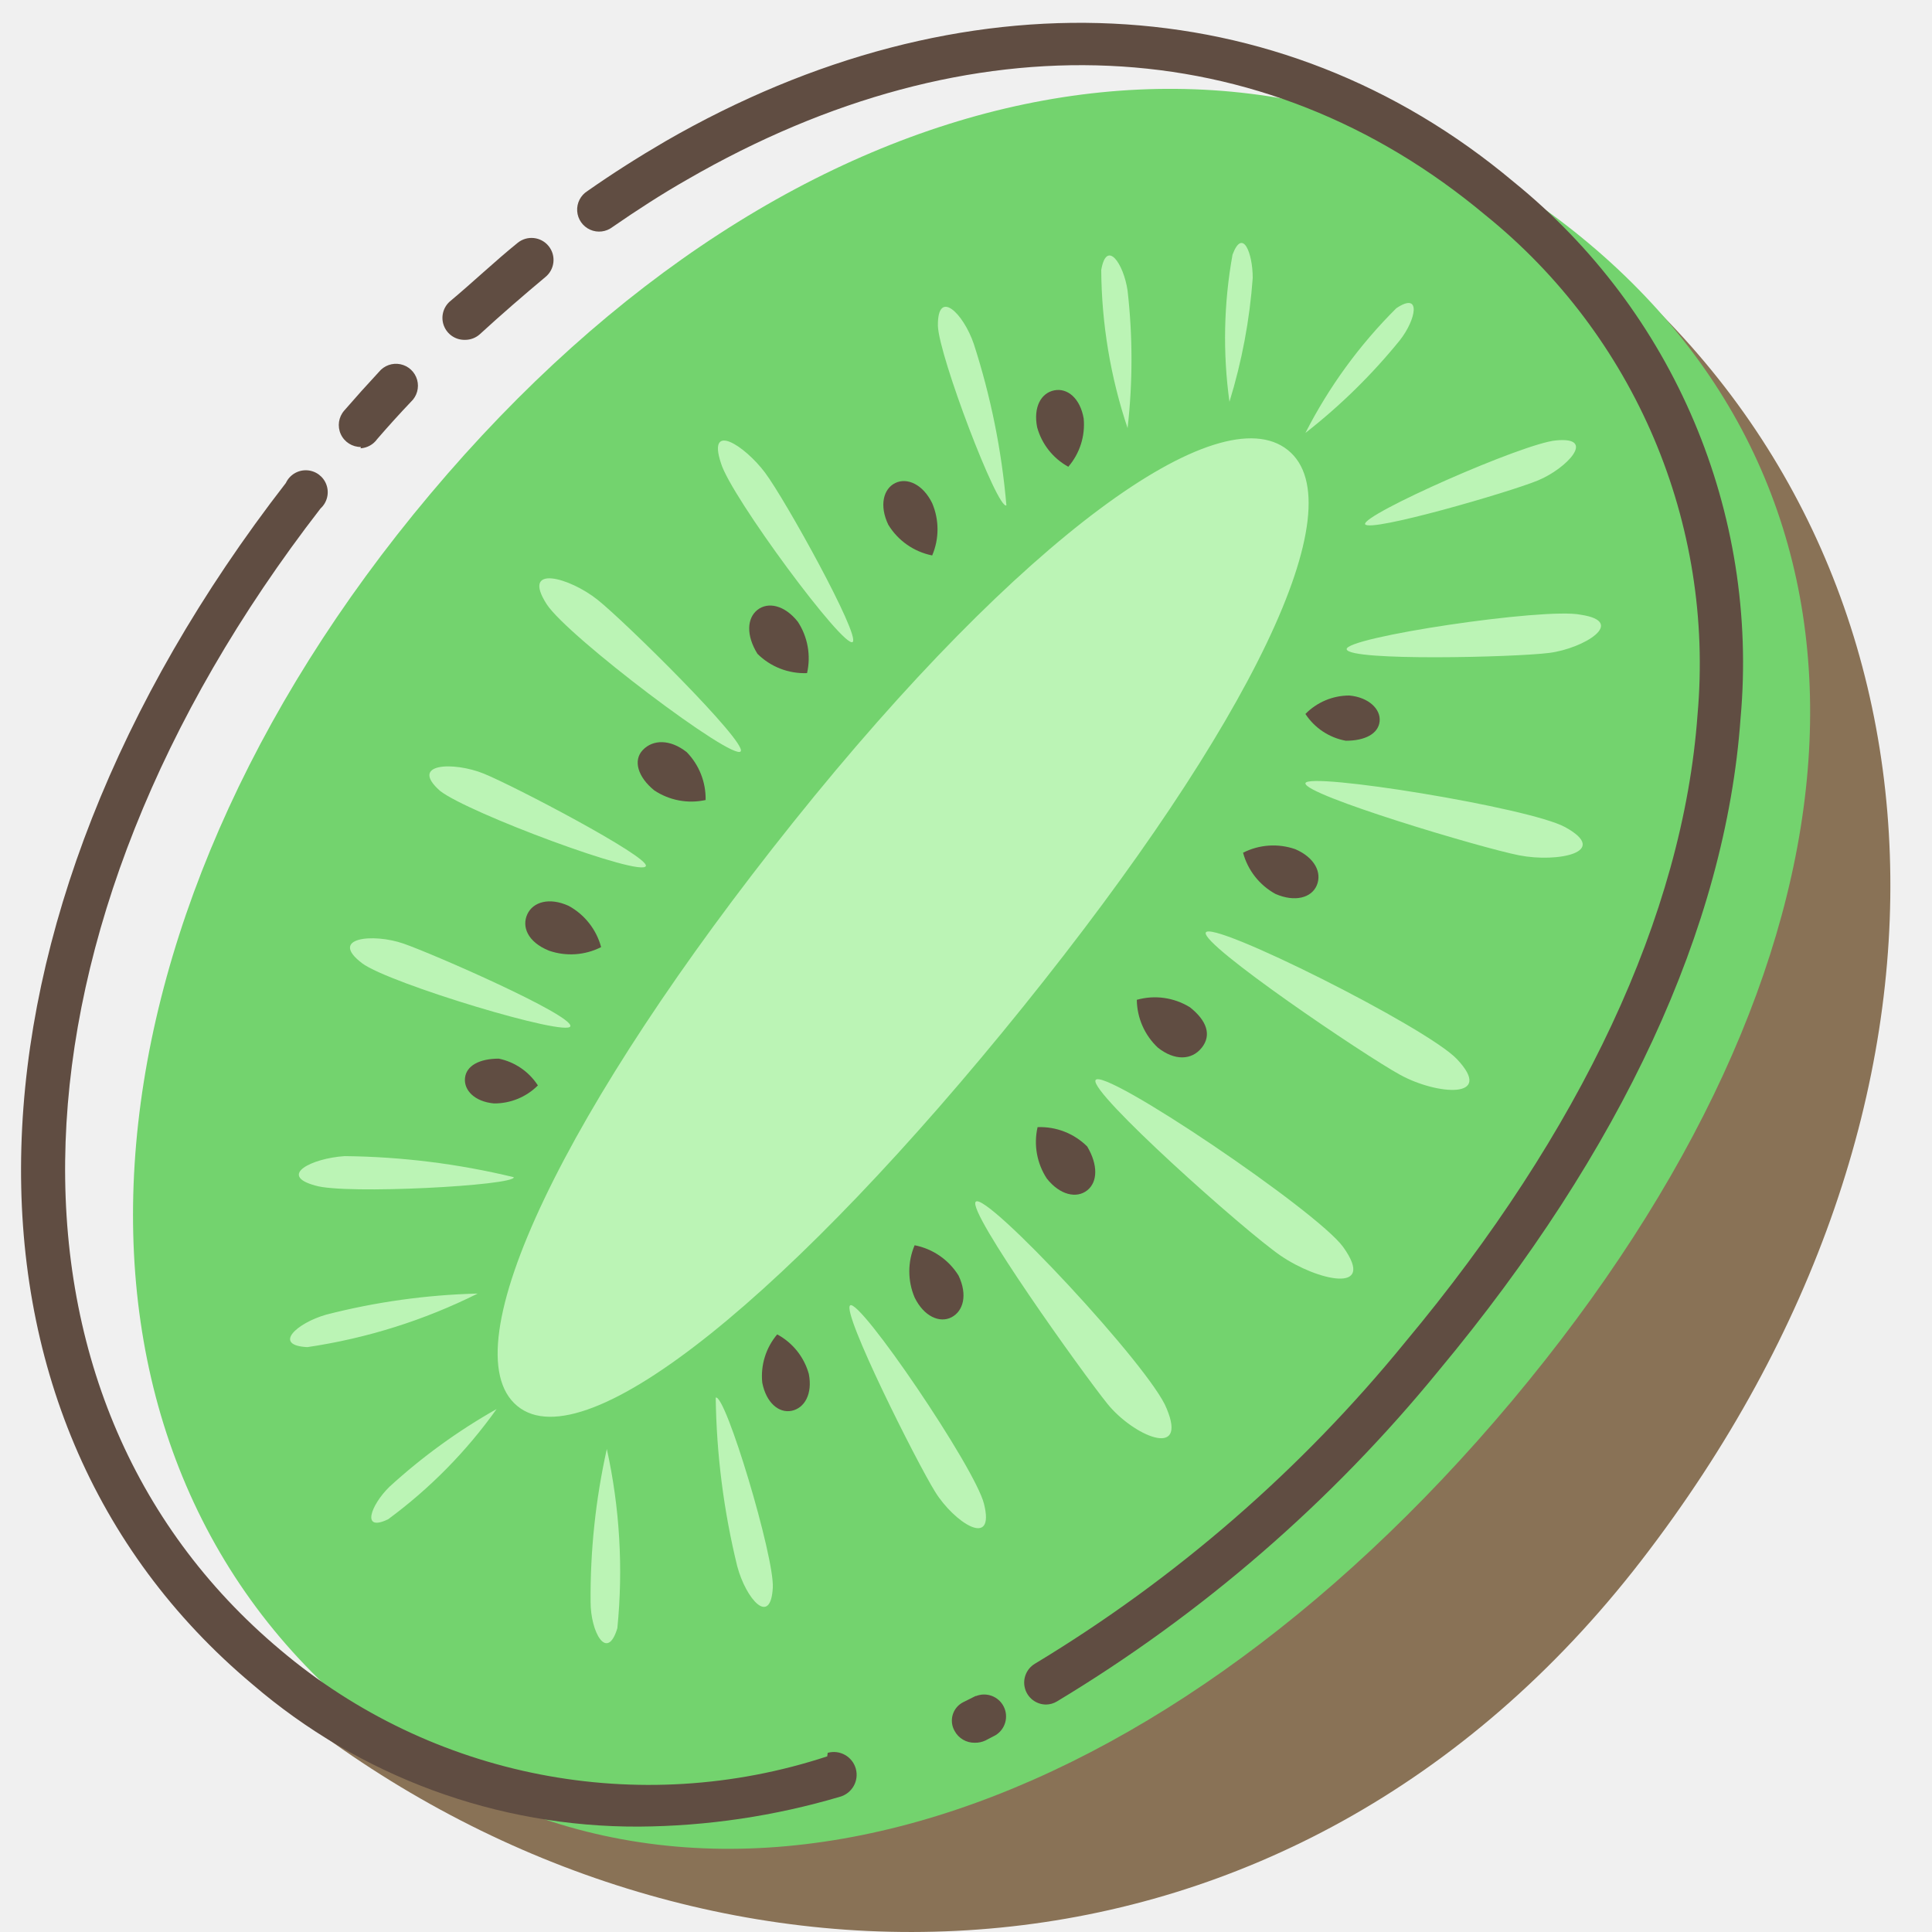
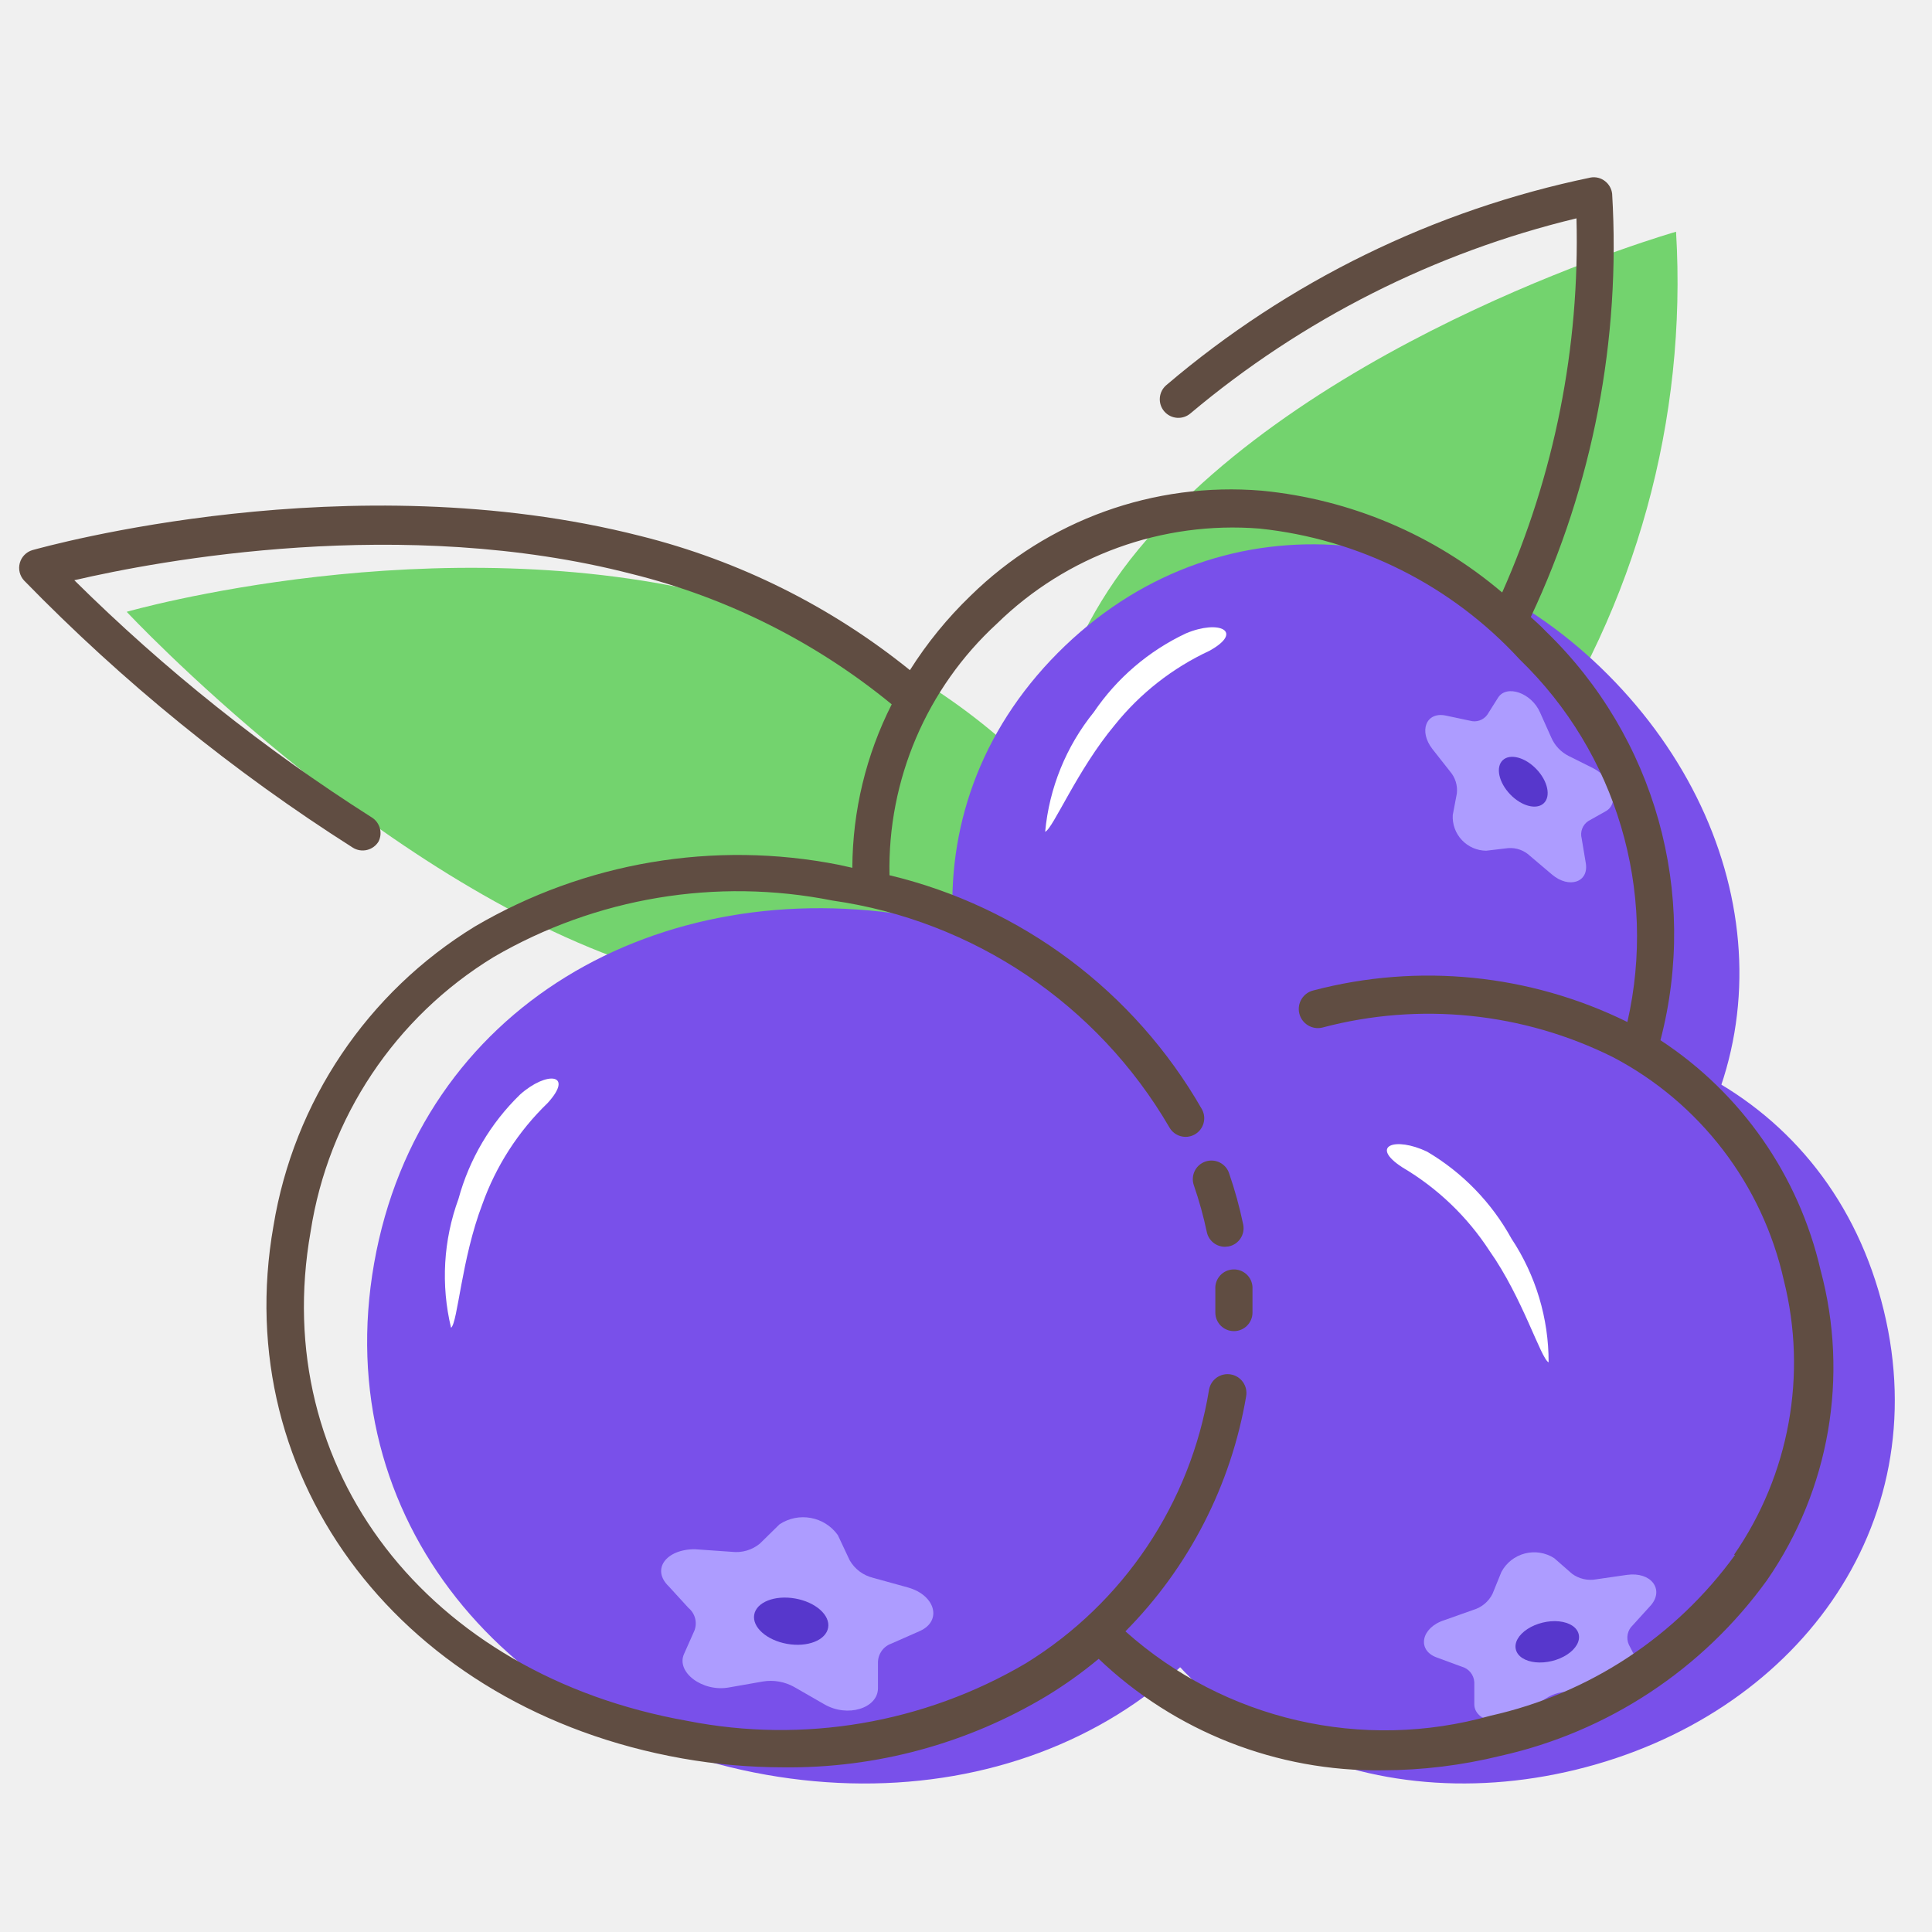
- <svg xmlns="http://www.w3.org/2000/svg" t="1680081532514" class="icon" viewBox="0 0 1024 1024" version="1.1" p-id="4130" width="1000" height="1000">
-   <path d="M171.754 920.2c211.315 153.599 511.998 148.014 698.179-93.091s171.287-527.358-18.618-687.473z" fill="#897256" p-id="4131" />
-   <path d="M801.279 742.63C608.349 972.563 360.495 1051.457 188.51 907.632S34.911 491.518 228.074 261.817s442.18-276.944 613.932-132.887S994.442 511.998 801.279 742.63z" fill="#73D36E" p-id="4132" />
-   <path d="M682.588 238.544c-36.538-29.324-141.498 46.545-262.05 197.119s-182.923 279.272-146.385 309.526 147.548-61.905 268.101-211.548 176.872-265.773 140.334-295.097zM580.654 572.507c-3.258 6.516 79.127 80.058 98.21 93.091s51.2 20.713 33.047-4.655c-13.731-19.084-127.534-95.883-131.258-88.436zM517.12 636.972c-4.422 5.353 56.32 90.298 69.818 107.054s42.822 29.789 31.418 2.56c-8.145-21.411-96.116-115.665-101.236-109.614zM450.56 691.895c-4.422 3.956 35.142 82.851 45.149 98.909s31.883 30.487 25.833 6.284c-4.655-19.084-66.094-109.381-70.982-105.192zM379.346 740.768a398.195 398.195 0 0 0 11.404 89.367c4.655 17.454 17.687 32.116 18.851 11.404 0.931-16.291-25.134-103.098-30.254-100.77zM321.63 767.997a360.028 360.028 0 0 0-8.611 80.989c0 16.291 8.844 31.883 14.196 13.964a302.544 302.544 0 0 0-5.585-94.952zM167.1 628.361c15.593 4.887 106.123 0 105.192-4.422a398.66 398.66 0 0 0-89.6-11.171c-17.687 1.164-35.374 10.24-15.593 15.593zM253.208 685.612a358.398 358.398 0 0 0-80.291 11.171c-15.593 4.422-28.625 16.291-10.007 17.222a300.217 300.217 0 0 0 90.298-28.393zM205.732 805.233a259.49 259.49 0 0 0 57.483-58.414 309.759 309.759 0 0 0-56.785 41.193c-10.007 9.775-15.127 24.204-0.698 17.222zM741.934 180.363c8.611-10.938 11.636-26.065-1.862-16.989a259.49 259.49 0 0 0-48.174 66.094 309.759 309.759 0 0 0 50.036-49.105zM192.001 510.601c14.429 10.705 109.381 39.331 110.312 33.28s-72.378-38.167-88.436-43.753-40.029-3.258-21.876 10.473zM342.343 458.936c1.164-5.12-69.818-42.356-85.876-48.873s-39.796-5.585-23.273 9.076c14.662 11.636 107.752 46.313 109.149 39.796zM392.611 398.195c3.025-5.12-60.974-68.422-75.869-80.291s-40.727-19.084-26.996 2.327c10.938 16.989 99.374 83.781 102.865 77.963zM451.957 340.246c3.956-3.724-35.84-75.636-46.545-89.832s-30.72-27.229-23.273-4.887c5.12 17.454 65.396 98.909 69.818 94.72zM533.411 267.868a384.929 384.929 0 0 0-17.222-85.411c-5.585-16.524-19.316-29.789-19.084-9.775 0.465 15.825 31.651 97.745 36.305 95.185zM597.643 226.908a321.395 321.395 0 0 0 0-72.843c-2.095-14.429-11.171-27.462-13.964-10.938a269.264 269.264 0 0 0 13.964 83.781zM651.636 212.945a295.33 295.33 0 0 0 12.334-65.629c0-13.265-5.353-26.764-10.705-12.334A247.388 247.388 0 0 0 651.636 212.945zM639.069 494.311c-2.327 6.516 83.549 64.698 103.098 75.403s50.269 13.033 30.022-8.378c-15.825-16.756-130.559-74.24-133.119-67.025zM829.671 438.456c-18.851-10.473-137.541-29.556-137.774-23.273s93.091 34.211 113.338 38.167 48.407-1.629 24.436-14.894zM837.817 325.817c-19.084-3.956-125.905 12.102-124.043 18.385s88.901 4.189 107.287 1.862 41.425-16.524 16.756-20.247zM723.548 277.875c2.56 4.422 76.567-16.989 91.694-23.273s31.185-23.273 9.542-21.178c-17.222 1.396-103.33 39.563-101.236 44.451z" fill="#BBF4B5" p-id="4133" />
-   <path d="M686.545 450.093a35.374 35.374 0 0 0-27.694 1.862 35.374 35.374 0 0 0 17.222 21.876c10.24 4.422 19.084 2.095 21.876-4.655s-1.164-14.662-11.404-19.084zM602.531 529.918a35.374 35.374 0 0 0 11.171 25.367c8.844 6.982 17.92 6.749 23.273 0s2.56-14.429-6.284-21.411a35.374 35.374 0 0 0-28.16-3.956zM549.934 597.408a35.374 35.374 0 0 0 4.887 27.229c6.982 8.844 15.825 10.705 21.411 6.284s5.818-13.498 0-23.273a35.374 35.374 0 0 0-26.298-10.24zM484.771 660.012a35.374 35.374 0 0 0 0 27.694c4.887 10.007 13.265 13.731 19.549 10.473s8.611-11.869 3.724-22.109a35.374 35.374 0 0 0-23.273-16.058zM411.928 707.255a34.211 34.211 0 0 0-7.913 25.6c2.095 10.705 8.844 16.291 15.593 14.894s11.171-8.844 9.076-19.549a34.211 34.211 0 0 0-16.756-20.945zM715.17 368.638a32.582 32.582 0 0 0-23.273 9.775 32.582 32.582 0 0 0 21.411 14.196c10.24 0 17.222-3.724 17.92-10.24s-5.818-12.8-16.058-13.731zM301.383 480.114c-10.24-4.655-18.851-2.095-21.876 4.422s0 14.662 11.404 19.316a35.374 35.374 0 0 0 27.694-1.862 35.374 35.374 0 0 0-17.222-21.876zM363.986 398.66c-8.844-6.982-17.92-6.749-23.273-1.164s-2.56 14.429 6.051 21.411a35.374 35.374 0 0 0 27.229 5.12 35.374 35.374 0 0 0-10.007-25.367zM427.753 356.769a35.374 35.374 0 0 0-4.887-27.229c-6.982-8.844-15.825-10.705-21.411-6.284s-6.051 13.498 0 23.273a35.374 35.374 0 0 0 26.298 10.24zM494.08 266.704c-4.887-10.007-13.265-13.731-19.549-10.705s-8.611 11.869-3.724 22.109a35.374 35.374 0 0 0 23.273 16.291 35.374 35.374 0 0 0 0-27.694zM566.225 247.388a34.211 34.211 0 0 0 8.145-25.6c-1.862-10.705-8.611-16.291-15.593-14.894s-11.171 8.844-9.076 19.549a34.211 34.211 0 0 0 16.524 20.945zM264.379 561.103c-10.24 0-17.222 3.724-17.92 10.24s5.12 12.567 15.36 13.498a32.582 32.582 0 0 0 23.273-9.542 32.582 32.582 0 0 0-20.713-14.196zM246.459 180.13a11.636 11.636 0 0 0 7.913-3.025c11.404-10.473 23.273-20.713 34.676-30.254a11.636 11.636 0 1 0-14.662-18.153c-12.102 9.775-23.273 20.48-36.073 31.185a11.636 11.636 0 0 0 7.913 20.247zM191.07 237.614a11.636 11.636 0 0 0 8.844-4.887q8.844-10.24 17.92-19.782a11.636 11.636 0 1 0-16.989-15.825q-9.309 10.007-18.385 20.48a11.636 11.636 0 0 0 8.844 19.316z" fill="#604D42" p-id="4134" />
-   <path d="M438.458 930.905a302.544 302.544 0 0 1-289.744-56.32c-159.883-134.05-151.039-382.602 21.178-605.088a11.636 11.636 0 1 0-18.385-13.498c-180.363 232.726-187.577 494.311-17.687 636.739a312.319 312.319 0 0 0 204.799 75.403 384.464 384.464 0 0 0 106.589-15.825 11.636 11.636 0 1 0-6.516-23.273zM517.353 898.789l-6.982 3.491a10.938 10.938 0 0 0-4.422 15.127 11.869 11.869 0 0 0 10.705 6.284 12.8 12.8 0 0 0 5.585-1.164l5.353-2.793a11.636 11.636 0 0 0-10.473-20.713zM802.21 96.349C677.934-7.913 509.905-15.825 352.583 74.938c-13.964 8.145-27.927 16.989-41.193 26.298a11.636 11.636 0 1 0 13.265 19.084c12.8-8.844 26.065-17.454 39.563-25.134C514.793 8.145 669.09 15.127 787.315 114.036a305.57 305.57 0 0 1 112.407 264.842c-7.68 106.123-61.905 221.09-154.996 332.566a759.386 759.386 0 0 1-196.188 170.356 11.636 11.636 0 0 0 5.818 21.644 11.404 11.404 0 0 0 5.818-1.629 782.193 782.193 0 0 0 202.472-175.476c96.814-116.363 151.97-234.821 159.883-345.599a327.911 327.911 0 0 0-120.319-284.391z" fill="#604D42" p-id="4135" />
+ <svg xmlns="http://www.w3.org/2000/svg" t="1680085284022" class="icon" viewBox="0 0 1210 1024" version="1.1" p-id="8850" width="1000" height="1000">
+   <path d="M660.864 567.552s-59.338-181.737 52.124-316.47 336.715-198.957 336.715-198.957a532.414 532.414 0 0 1-91.45 331.363c-109.834 155.21-297.389 184.064-297.389 184.064z" fill="#73D36E" p-id="8851" />
+   <path d="M698.095 454.925S564.526 565.923 400.241 511.937 79.35 290.175 79.35 290.175s193.372-55.615 374.645-8.843S698.095 454.925 698.095 454.925z" fill="#73D36E" p-id="8852" />
+   <path d="M1179.781 727.648c33.043 135.663-55.615 254.107-192.442 287.615s-270.163-31.182-302.508-166.845 55.615-254.107 192.442-287.615 269.232 29.785 302.508 166.845z" fill="#7950EA" p-id="8853" />
+   <path d="M973.378 882.858l11.17 9.773a19.547 19.547 0 0 0 15.125 3.49l19.314-2.792c15.125-2.094 23.27 9.075 15.125 18.849l-11.402 12.566a10.704 10.704 0 0 0-2.56 12.333l6.283 12.1c4.887 9.541-8.61 21.176-23.27 19.547l-18.383-2.094a26.062 26.062 0 0 0-16.754 4.189l-15.358 10.239c-12.1 7.912-29.32 3.956-29.32-6.748v-13.729a10.704 10.704 0 0 0-7.912-9.773l-15.823-5.817c-12.333-4.654-9.541-18.616 4.887-23.27l18.383-6.516a19.547 19.547 0 0 0 11.868-10.006l5.585-13.729a23.27 23.27 0 0 1 33.043-8.61z" fill="#AD9CFF" p-id="8854" />
+   <path d="M949.37 940.049a12.333 20.245 76.32 1 0 39.341-9.576 12.333 20.245 76.32 1 0-39.341 9.576Z" fill="#5737CC" p-id="8855" />
+   <path d="M667.146 311.351C767.905 215.246 914.505 232.698 1011.54 334.155s107.739 247.591 7.214 344.859S771.395 757.899 674.826 656.21s-109.368-247.591-7.679-344.859z" fill="#7950EA" p-id="8856" />
+   <path d="M909.851 417.461l2.56-13.497a17.918 17.918 0 0 0-4.189-13.729l-11.17-14.195c-8.61-11.17-3.956-23.27 8.144-20.943l15.358 3.258a10.006 10.006 0 0 0 10.937-3.723l6.748-10.704c5.352-8.377 20.943-3.025 26.295 9.308l6.981 15.591a23.27 23.27 0 0 0 10.937 11.635l15.358 7.679c12.1 6.05 16.754 21.641 8.144 26.76l-11.17 6.283a10.006 10.006 0 0 0-4.189 10.937l2.56 15.358c2.094 12.1-10.471 16.289-21.176 7.214l-13.729-11.635a17.918 17.918 0 0 0-13.729-4.887l-13.729 1.629a21.176 21.176 0 0 1-20.943-22.339z" fill="#AD9CFF" p-id="8857" />
+   <path d="M945.773 404.463a18.616 11.402 46.29 1 0 16.484-15.758 18.616 11.402 46.29 1 0-16.484 15.758Z" fill="#5737CC" p-id="8858" />
+   <path d="M819.797 801.646C791.175 961.975 641.55 1047.143 479.824 1018.521S205.938 858.657 234.327 698.095s178.48-245.264 340.205-216.875 273.886 158.468 245.264 320.426z" fill="#7950EA" p-id="8859" />
+   <path d="M524.735 868.431l7.446 15.823a23.27 23.27 0 0 0 14.66 10.937l21.874 6.05c17.22 4.887 21.408 20.943 7.446 27.226l-17.918 7.912a12.566 12.566 0 0 0-8.377 11.868v16.056c0 12.566-19.081 18.616-33.741 10.006l-18.616-10.704a30.251 30.251 0 0 0-19.779-3.49l-21.176 3.723c-16.522 3.025-33.276-9.541-28.157-20.943l6.516-14.66a12.566 12.566 0 0 0-3.723-14.195L418.857 900.543c-11.17-10.704-1.629-23.27 16.289-23.27l23.27 1.629a23.27 23.27 0 0 0 17.452-5.119l12.333-12.1a26.76 26.76 0 0 1 36.534 6.748z" fill="#AD9CFF" p-id="8860" />
+   <path d="M493.001 936.548a23.503 14.427 10 1 0 5.011-28.416 23.503 14.427 10 1 0-5.011 28.416Z" fill="#5737CC" p-id="8861" />
+   <path d="M325.778 592.45a143.575 143.575 0 0 0-38.628 65.388 139.619 139.619 0 0 0-4.654 80.746c4.189-3.258 6.516-43.049 19.547-77.256a165.216 165.216 0 0 1 40.955-63.527c16.754-18.383-0.465-20.245-17.22-5.352zM742.773 303.671a143.575 143.575 0 0 0-57.709 49.332 139.619 139.619 0 0 0-30.483 74.929c4.887-1.862 20.012-38.628 43.515-66.784a165.216 165.216 0 0 1 59.338-46.54c21.874-12.1 6.283-19.779-14.66-10.937zM893.795 628.286a143.575 143.575 0 0 1 52.823 54.451 139.619 139.619 0 0 1 23.27 77.489c-4.887-2.327-16.289-40.49-36.999-69.81a165.216 165.216 0 0 0-54.684-52.357c-20.71-13.497-4.421-19.314 15.591-9.773z" fill="#FFFFFF" p-id="8862" />
+   <path d="M1140.222 702.517A235.258 235.258 0 0 0 1039.929 558.476a263.415 263.415 0 0 0-71.671-255.968c-3.025-3.258-6.283-6.05-9.541-9.075a546.376 546.376 0 0 0 50.961-265.044 11.635 11.635 0 0 0-4.421-7.912 11.402 11.402 0 0 0-8.843-2.327 596.173 596.173 0 0 0-265.974 130.078 11.635 11.635 0 1 0 15.125 17.685 590.589 590.589 0 0 1 241.774-122.167 541.722 541.722 0 0 1-46.54 234.327 272.955 272.955 0 0 0-150.556-63.759 232.698 232.698 0 0 0-182.436 65.854 249.918 249.918 0 0 0-37.93 46.54 437.24 437.24 0 0 0-168.706-84.004c-182.436-46.54-372.318 6.516-380.927 8.843a11.635 11.635 0 0 0-5.119 19.081 1143.015 1143.015 0 0 0 205.938 167.31 11.635 11.635 0 0 0 16.056-3.956A11.635 11.635 0 0 0 232.698 418.857a1112.764 1112.764 0 0 1-186.159-148.462c53.055-12.333 205.705-40.955 349.048-3.956a413.505 413.505 0 0 1 162.889 81.677 228.743 228.743 0 0 0-24.666 102.387l-8.377-1.862a325.778 325.778 0 0 0-228.044 38.628A271.326 271.326 0 0 0 171.266 674.826c-28.157 159.631 81.444 302.508 255.968 333.457a365.104 365.104 0 0 0 63.527 5.585 313.212 313.212 0 0 0 164.751-44.678 271.792 271.792 0 0 0 32.578-23.27 252.711 252.711 0 0 0 177.782 69.81 312.049 312.049 0 0 0 73.998-9.075 281.332 281.332 0 0 0 166.845-110.066A234.327 234.327 0 0 0 1140.222 702.517z m-53.521 178.247a258.295 258.295 0 0 1-153.116 100.758 243.868 243.868 0 0 1-228.743-52.823 274.351 274.351 0 0 0 75.627-147.298 11.635 11.635 0 1 0-23.27-3.956 248.289 248.289 0 0 1-114.72 171.266 302.508 302.508 0 0 1-211.988 36.068c-162.889-28.855-262.251-157.77-235.956-306.464a245.264 245.264 0 0 1 114.72-171.964 303.904 303.904 0 0 1 211.988-35.37 292.037 292.037 0 0 1 211.057 141.946 11.635 11.635 0 1 0 20.477-11.17 308.093 308.093 0 0 0-195.699-146.6 208.032 208.032 0 0 1 67.25-157.537 211.29 211.29 0 0 1 164.518-59.571 257.597 257.597 0 0 1 162.889 81.91 241.308 241.308 0 0 1 67.483 227.114 282.496 282.496 0 0 0-196.63-19.779 11.635 11.635 0 0 0 5.585 23.27 259.226 259.226 0 0 1 182.203 18.616 209.429 209.429 0 0 1 106.809 139.619 211.523 211.523 0 0 1-31.182 171.964z" fill="#604D42" p-id="8863" />
+   <path d="M772.093 702.051a11.635 11.635 0 0 0-10.937 12.333v14.66a11.635 11.635 0 1 0 23.27 0v-16.056a11.635 11.635 0 0 0-12.333-10.937zM769.534 687.624a11.635 11.635 0 0 0 9.075-13.729 262.484 262.484 0 0 0-8.843-32.112 11.635 11.635 0 0 0-22.106 7.446 242.006 242.006 0 0 1 8.144 29.32 11.635 11.635 0 0 0 11.402 9.308z" fill="#604D42" p-id="8864" />
</svg>
